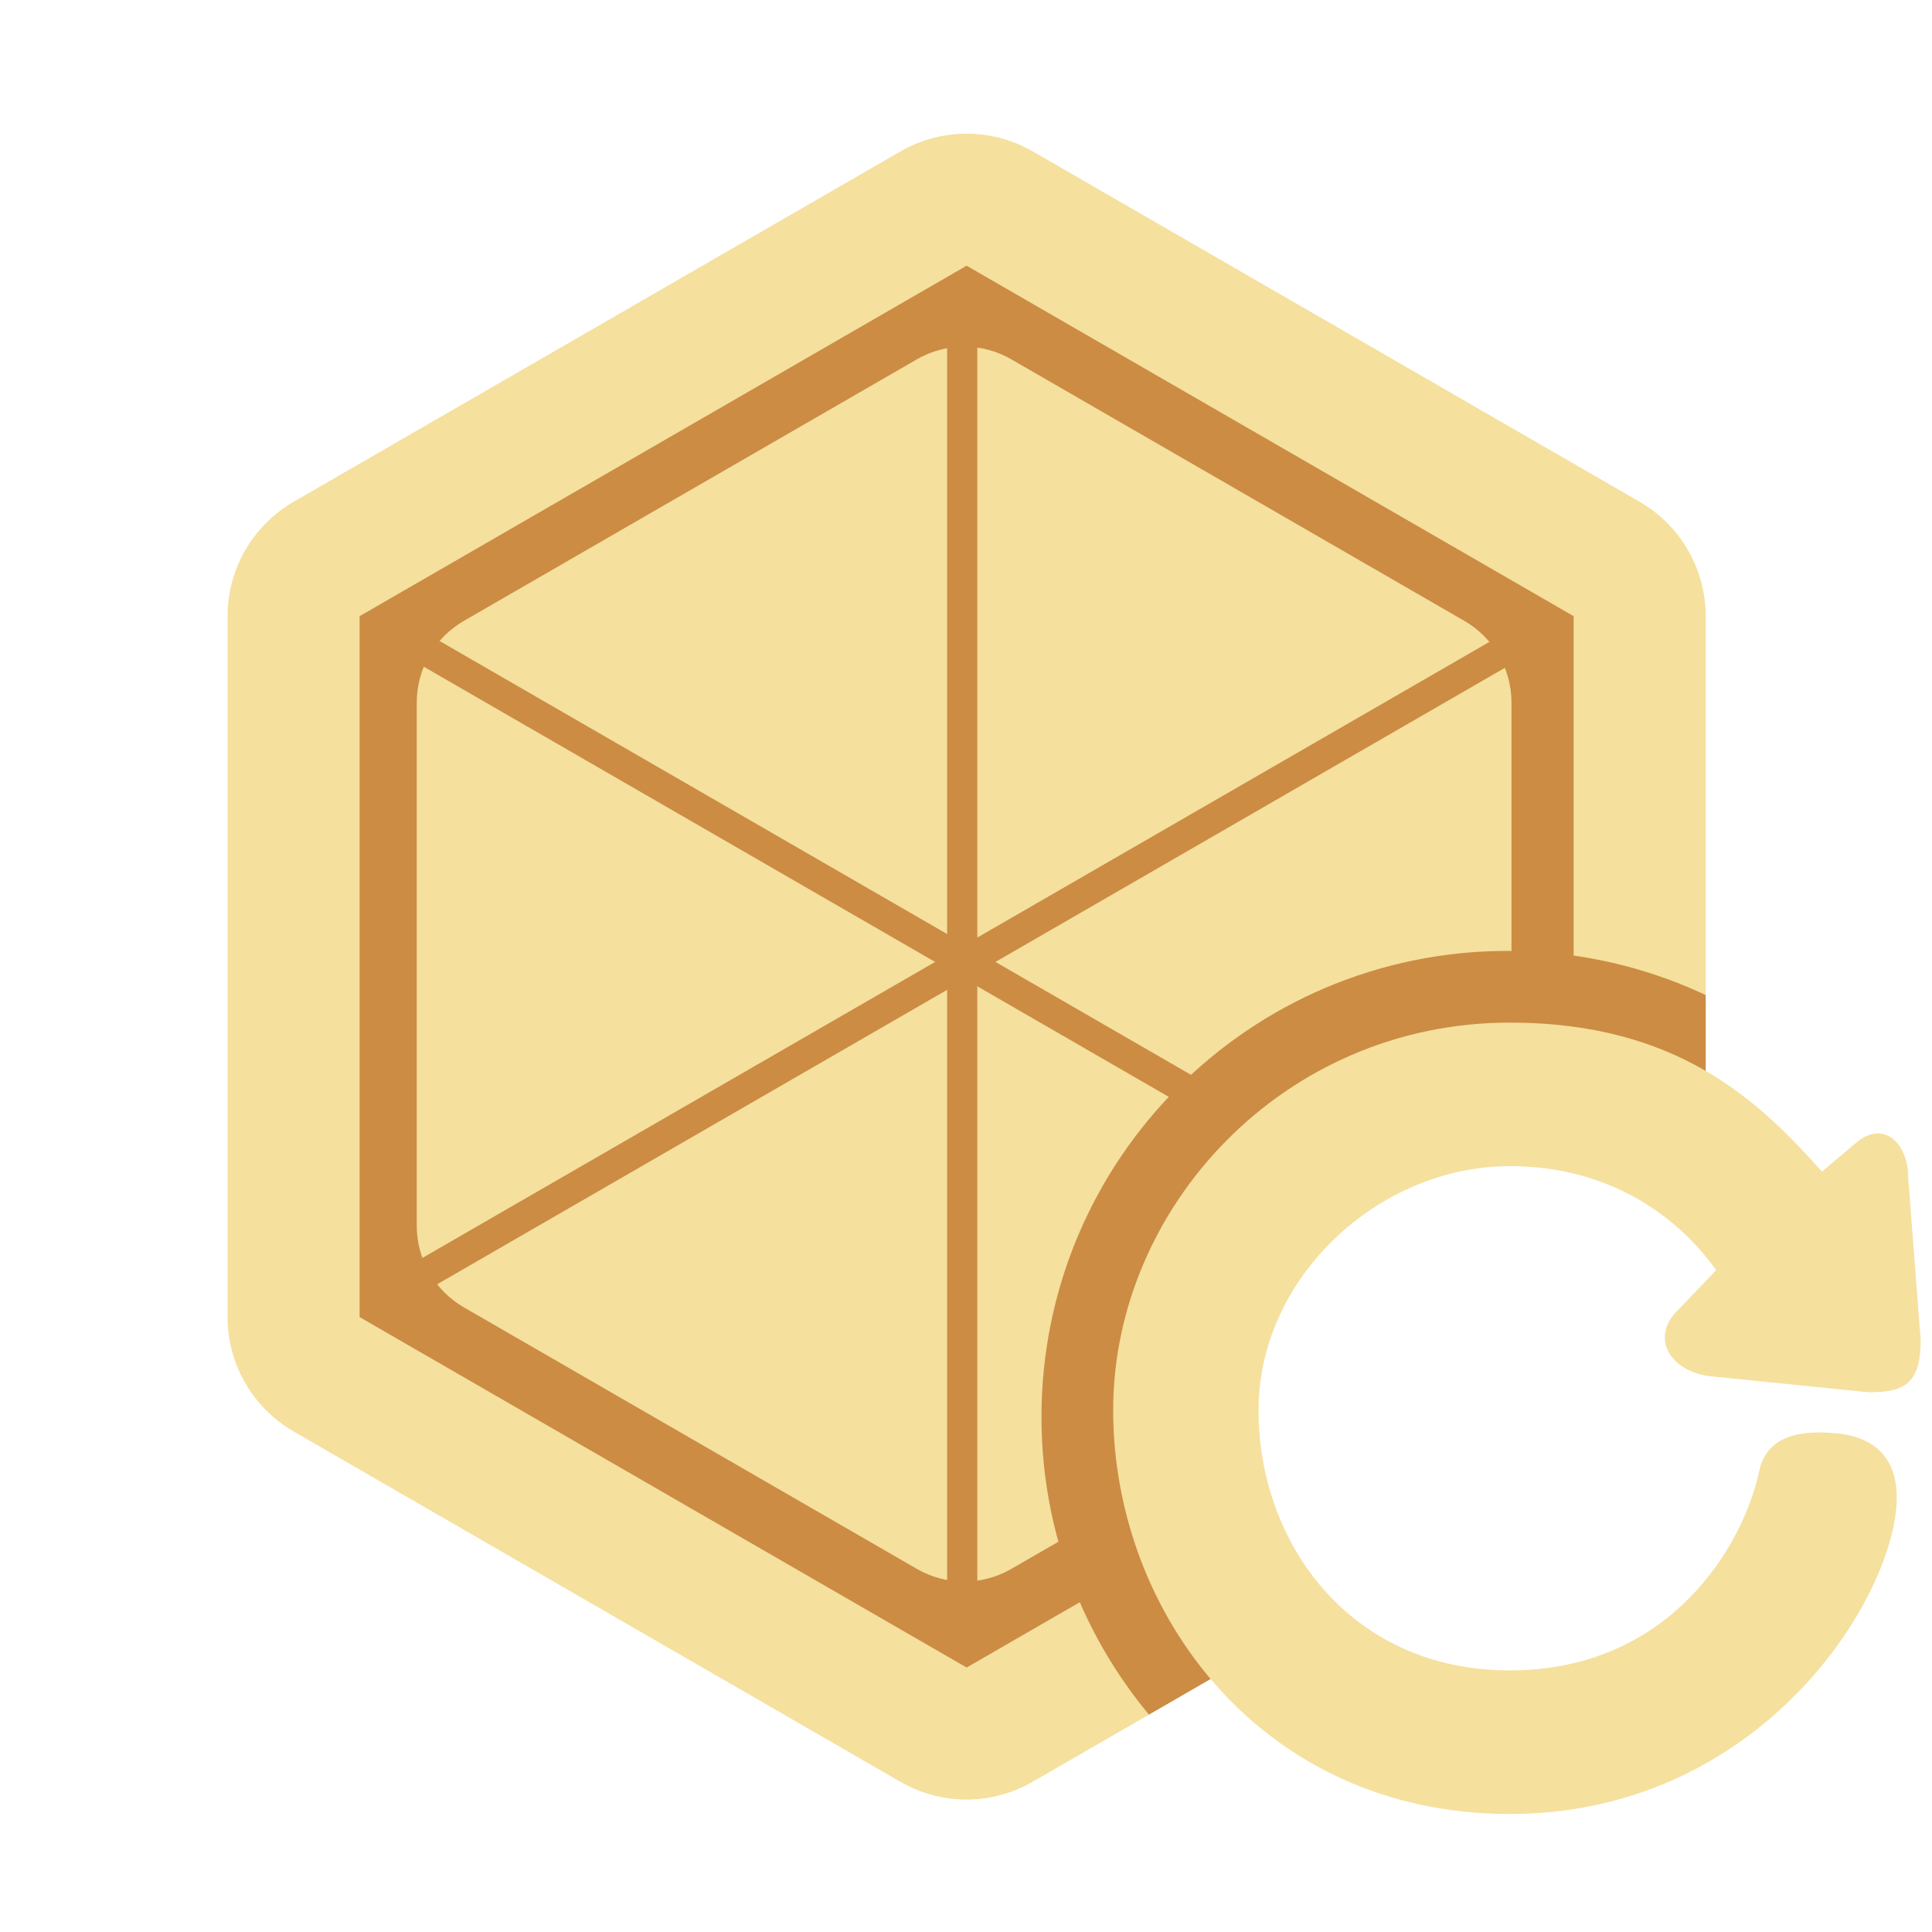
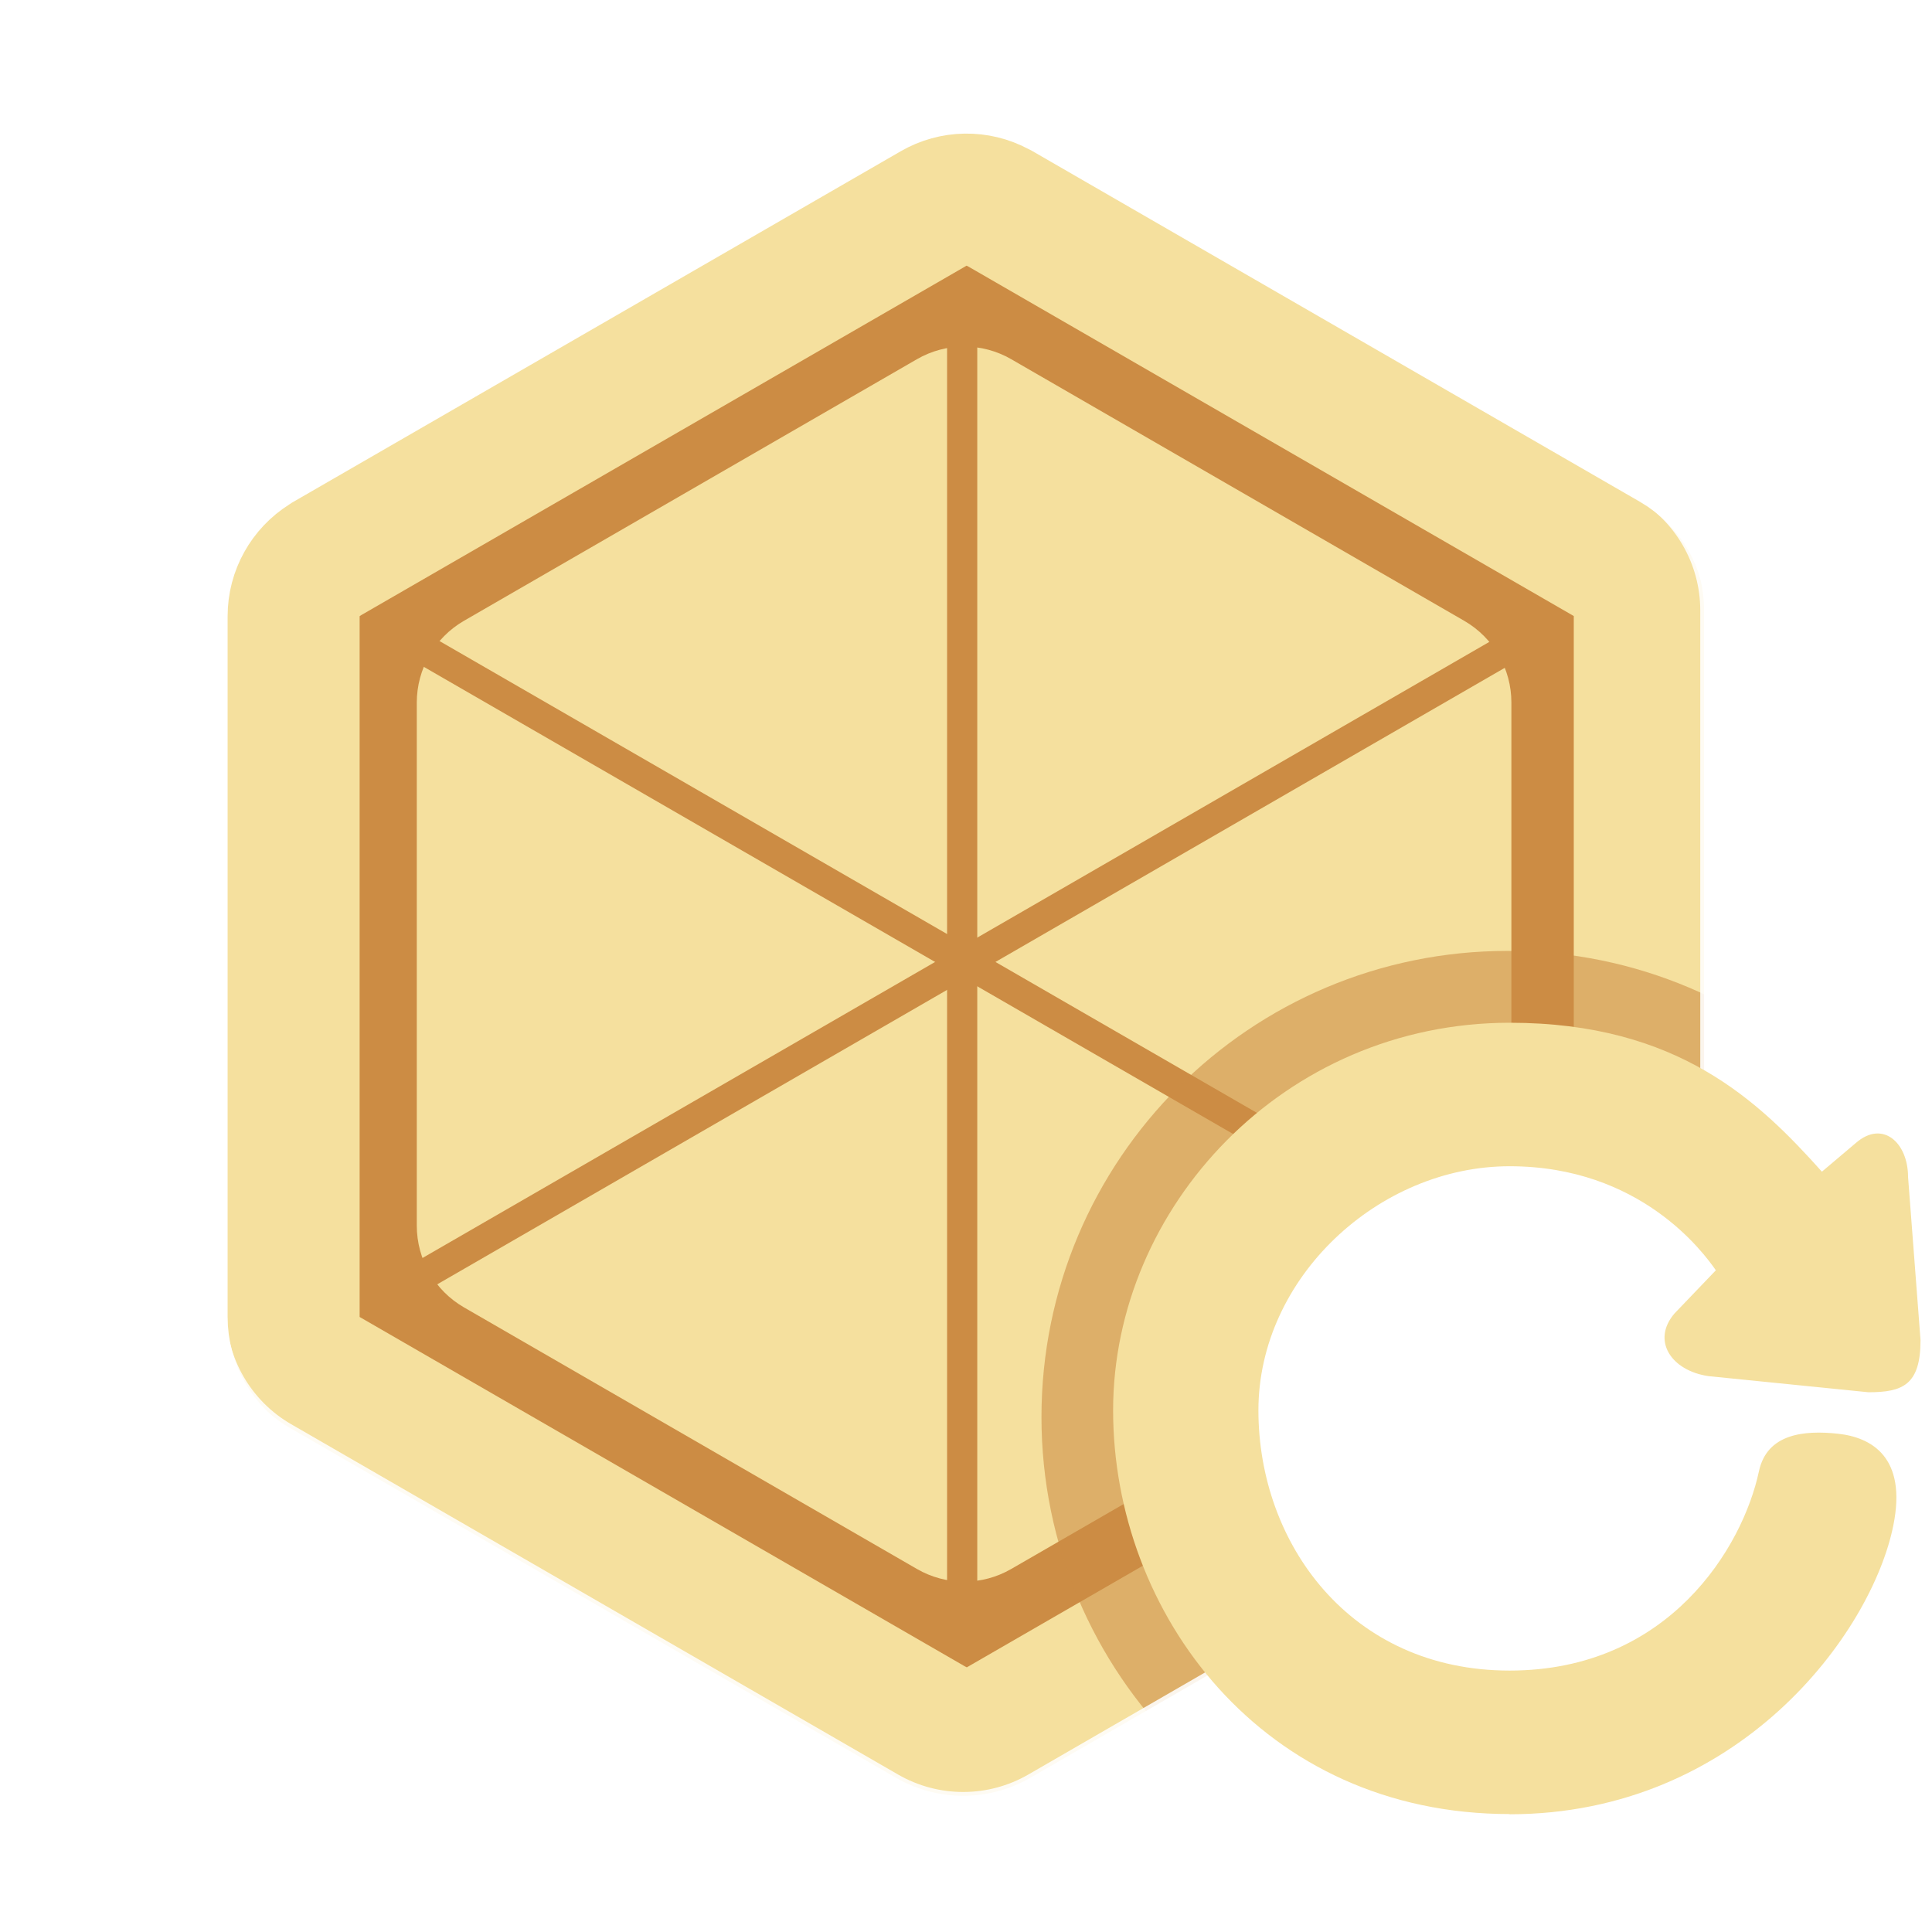
- <svg xmlns="http://www.w3.org/2000/svg" viewBox="0 0 512 512" fill="none">
-   <g>
-     <mask id="mask0_48_508" mask-type="alpha" maskUnits="userSpaceOnUse" x="60" y="35" width="394" height="442">
-       <path d="M238.364 39.69C249.193 33.437 262.535 33.437 273.364 39.69L434.229 132.564C445.058 138.817 451.729 150.371 451.729 162.875V301.412C410.877 276.202 357.125 287.958 330.62 328.347C308.409 362.194 312.261 405.593 337.271 434.916L273.364 471.812C262.535 478.064 249.193 478.064 238.364 471.812L77.5 378.937C66.671 372.684 60 361.13 60 348.626V162.875C60 150.371 66.671 138.817 77.5 132.564L238.364 39.69Z" fill="black" />
-       <path d="M238.364 39.69C249.193 33.437 262.535 33.437 273.364 39.69L434.229 132.564C445.058 138.817 451.729 150.371 451.729 162.875V301.412C410.877 276.202 357.125 287.958 330.62 328.347C308.409 362.194 312.261 405.593 337.271 434.916L273.364 471.812C262.535 478.064 249.193 478.064 238.364 471.812L77.5 378.937C66.671 372.684 60 361.13 60 348.626V162.875C60 150.371 66.671 138.817 77.5 132.564L238.364 39.69Z" stroke="#F5E09E" />
+ <svg xmlns="http://www.w3.org/2000/svg" viewBox="0 0 96 96">
+   <defs>
+     <filter id="c" x="11.05" y="6.27" width="87.02" height="87.3" color-interpolation-filters="sRGB" filterUnits="userSpaceOnUse">
+       <feColorMatrix result="cm" values="-1 0 0 0 1 0 -1 0 0 1 0 0 -1 0 1 0 0 0 1 0" />
+     </filter>
+     <mask id="b" x="11.05" y="6.27" width="87.02" height="87.3" maskUnits="userSpaceOnUse">
+       <g filter="url(#c)">
+         <g id="d">
+           <path d="M44.58,7.24c2.03-1.17,4.53-1.17,6.56,0l30.16,17.41c2.03,1.17,3.28,3.34,3.28,5.68v25.98c-7.66-4.73-17.74-2.52-22.71,5.05-4.16,6.35-3.44,14.48,1.25,19.98l-11.98,6.92c-2.03,1.17-4.53,1.17-6.56,0l-30.16-17.41c-2.03-1.17-3.28-3.34-3.28-5.68V30.34c0-2.34,1.25-4.51,3.28-5.68L44.58,7.24Z" />
+           <path d="M44.58,7.24c2.03-1.17,4.53-1.17,6.56,0l30.16,17.41c2.03,1.17,3.28,3.34,3.28,5.68v25.98c-7.66-4.73-17.74-2.52-22.71,5.05-4.16,6.35-3.44,14.48,1.25,19.98l-11.98,6.92c-2.03,1.17-4.53,1.17-6.56,0l-30.16-17.41c-2.03-1.17-3.28-3.34-3.28-5.68V30.34c0-2.34,1.25-4.51,3.28-5.68L44.58,7.24Z" fill="none" stroke="#f5e09e" stroke-width=".19" />
+         </g>
+       </g>
    </mask>
-     <g mask="url(#mask0_48_508)">
-       <path d="M247.415 55.259C252.661 52.23 259.085 52.136 264.404 54.976L264.915 55.259L425.779 148.135C431.194 151.261 434.529 157.038 434.529 163.29V349.04C434.529 355.292 431.194 361.069 425.779 364.195L264.915 457.071C259.67 460.1 253.245 460.194 247.926 457.354L247.415 457.071L86.551 364.195C81.136 361.069 77.801 355.292 77.801 349.04V163.29C77.801 157.233 80.931 151.622 86.049 148.436L86.551 148.135L247.415 55.259Z" fill="#CC8C44" stroke="#F5E09E" stroke-width="35" />
-       <path d="M243 95.217C250.735 90.751 260.265 90.751 268 95.217L388.059 164.533C395.794 168.999 400.559 177.252 400.559 186.184V324.816C400.559 333.748 395.794 342.001 388.059 346.467L268 415.783C260.265 420.249 250.735 420.249 243 415.783L122.941 346.467C115.206 342.001 110.441 333.748 110.441 324.816V186.184C110.441 177.252 115.206 168.999 122.941 164.533L243 95.217Z" fill="#F5E09E" />
-       <line x1="255" y1="88" x2="255" y2="423" stroke="#CC8C44" stroke-width="8" />
-       <line x1="110.938" y1="171.282" x2="401.057" y2="338.782" stroke="#CC8C44" stroke-width="8" />
-       <line x1="399.057" y1="172.218" x2="108.938" y2="339.718" stroke="#CC8C44" stroke-width="8" />
-       <mask id="mask1_48_508" mask-type="alpha" maskUnits="userSpaceOnUse" x="60" y="35" width="393" height="442">
-         <path d="M247.415 55.259C252.661 52.23 259.085 52.136 264.404 54.976L264.915 55.259L425.779 148.135C431.194 151.261 434.529 157.038 434.529 163.29V349.04C434.529 355.292 431.194 361.069 425.779 364.195L264.915 457.071C259.67 460.1 253.245 460.194 247.926 457.354L247.415 457.071L86.551 364.195C81.136 361.069 77.801 355.292 77.801 349.04V163.29C77.801 157.233 80.931 151.622 86.049 148.436L86.551 148.135L247.415 55.259Z" fill="#CC8C44" stroke="#F5E09E" stroke-width="35" />
-       </mask>
-       <g mask="url(#mask1_48_508)">
-         <circle cx="399.5" cy="375.5" r="103.5" stroke="#CC8C44" stroke-width="40" />
+     <mask id="e" x="-147.7" y="-172.59" width="391.73" height="441.5" maskUnits="userSpaceOnUse">
+       <g id="f">
+         <path d="M39.41-152.74c5.25-3.03,11.67-3.12,16.99-.28l.51.28L217.78-59.87c5.42,3.13,8.75,8.9,8.75,15.15v185.75c0,6.25-3.33,12.03-8.75,15.15L56.92,249.07c-5.24,3.03-11.67,3.12-16.99.28l-.51-.28-160.86-92.88c-5.41-3.13-8.75-8.9-8.75-15.15V-44.71c0-6.06,3.13-11.67,8.25-14.85l.5-.3L39.41-152.74Z" fill="#cc8c44" stroke="#f5e09e" stroke-width="35" />
      </g>
+     </mask>
+   </defs>
+   <g mask="url(#b)">
+     <path d="M46.39,10.36c.98-.57,2.19-.59,3.19-.05l.1.05,30.16,17.41c1.02.59,1.64,1.67,1.64,2.84v34.83c0,1.17-.63,2.26-1.64,2.84l-30.16,17.41c-.98.57-2.19.59-3.19.05l-.1-.05-30.16-17.41c-1.02-.59-1.64-1.67-1.64-2.84V30.62c0-1.14.59-2.19,1.55-2.79l.09-.06,30.16-17.41Z" fill="#cc8c44" stroke="#f5e09e" stroke-width="6.56" />
+     <path d="M45.56,17.85c1.45-.84,3.24-.84,4.69,0l22.51,13c1.45.84,2.34,2.38,2.34,4.06v25.99c0,1.67-.89,3.22-2.34,4.06l-22.51,13c-1.45.84-3.24.84-4.69,0l-22.51-13c-1.45-.84-2.34-2.38-2.34-4.06v-25.99c0-1.67.89-3.22,2.34-4.06l22.51-13Z" fill="#f5e09e" />
+     <line x1="47.81" y1="16.5" x2="47.81" y2="79.31" fill="none" stroke="#cc8c44" stroke-width="1.5" />
+     <line x1="20.8" y1="32.12" x2="75.2" y2="63.52" fill="none" stroke="#cc8c44" stroke-width="1.5" />
+     <line x1="74.82" y1="32.29" x2="20.43" y2="63.7" fill="none" stroke="#cc8c44" stroke-width="1.5" />
+     <g mask="url(#e)">
+       <circle cx="74.91" cy="70.41" r="19.41" fill="none" stroke="#cc8c44" stroke-width="7.5" />
    </g>
-     <path d="M400.098 480.72C334.471 480.72 295 427.458 295 373.72C295 319.982 340.178 271 400.098 271C444.8 271 466.2 291.924 482.844 310.471L491.88 302.862C499.013 296.68 505.671 302.862 505.671 311.898L509 355.173C509 367.062 504.244 368.964 495.209 368.964L452.884 364.684C442.898 363.258 437.667 355.173 443.849 348.04L454.787 336.627C451.458 331.871 434.813 309.044 400.098 309.044C365.382 309.044 333.52 338.529 333.52 373.72C333.52 408.911 357.773 442.676 400.098 442.676C442.422 442.676 461.92 409.862 466.2 389.889C468.34 379.902 478.089 378.951 487.124 379.902C496.16 380.853 505.457 386.202 501.867 404.156C496.16 432.689 460.969 480.72 400.098 480.72Z" fill="#F5E09E" />
  </g>
+   <path d="M75.02,90.14c-12.31,0-19.71-9.99-19.71-20.06s8.47-19.26,19.71-19.26c8.38,0,12.39,3.92,15.51,7.4l1.69-1.43c1.34-1.16,2.59,0,2.59,1.69l.62,8.11c0,2.23-.89,2.59-2.59,2.59l-7.94-.8c-1.87-.27-2.85-1.78-1.69-3.12l2.05-2.14c-.62-.89-3.75-5.17-10.25-5.17s-12.48,5.53-12.48,12.13,4.55,12.93,12.48,12.93,11.59-6.15,12.39-9.9c.4-1.87,2.23-2.05,3.92-1.87,1.69.18,3.44,1.18,2.76,4.55-1.07,5.35-7.67,14.36-19.08,14.36Z" fill="#f5e09e" />
</svg>
